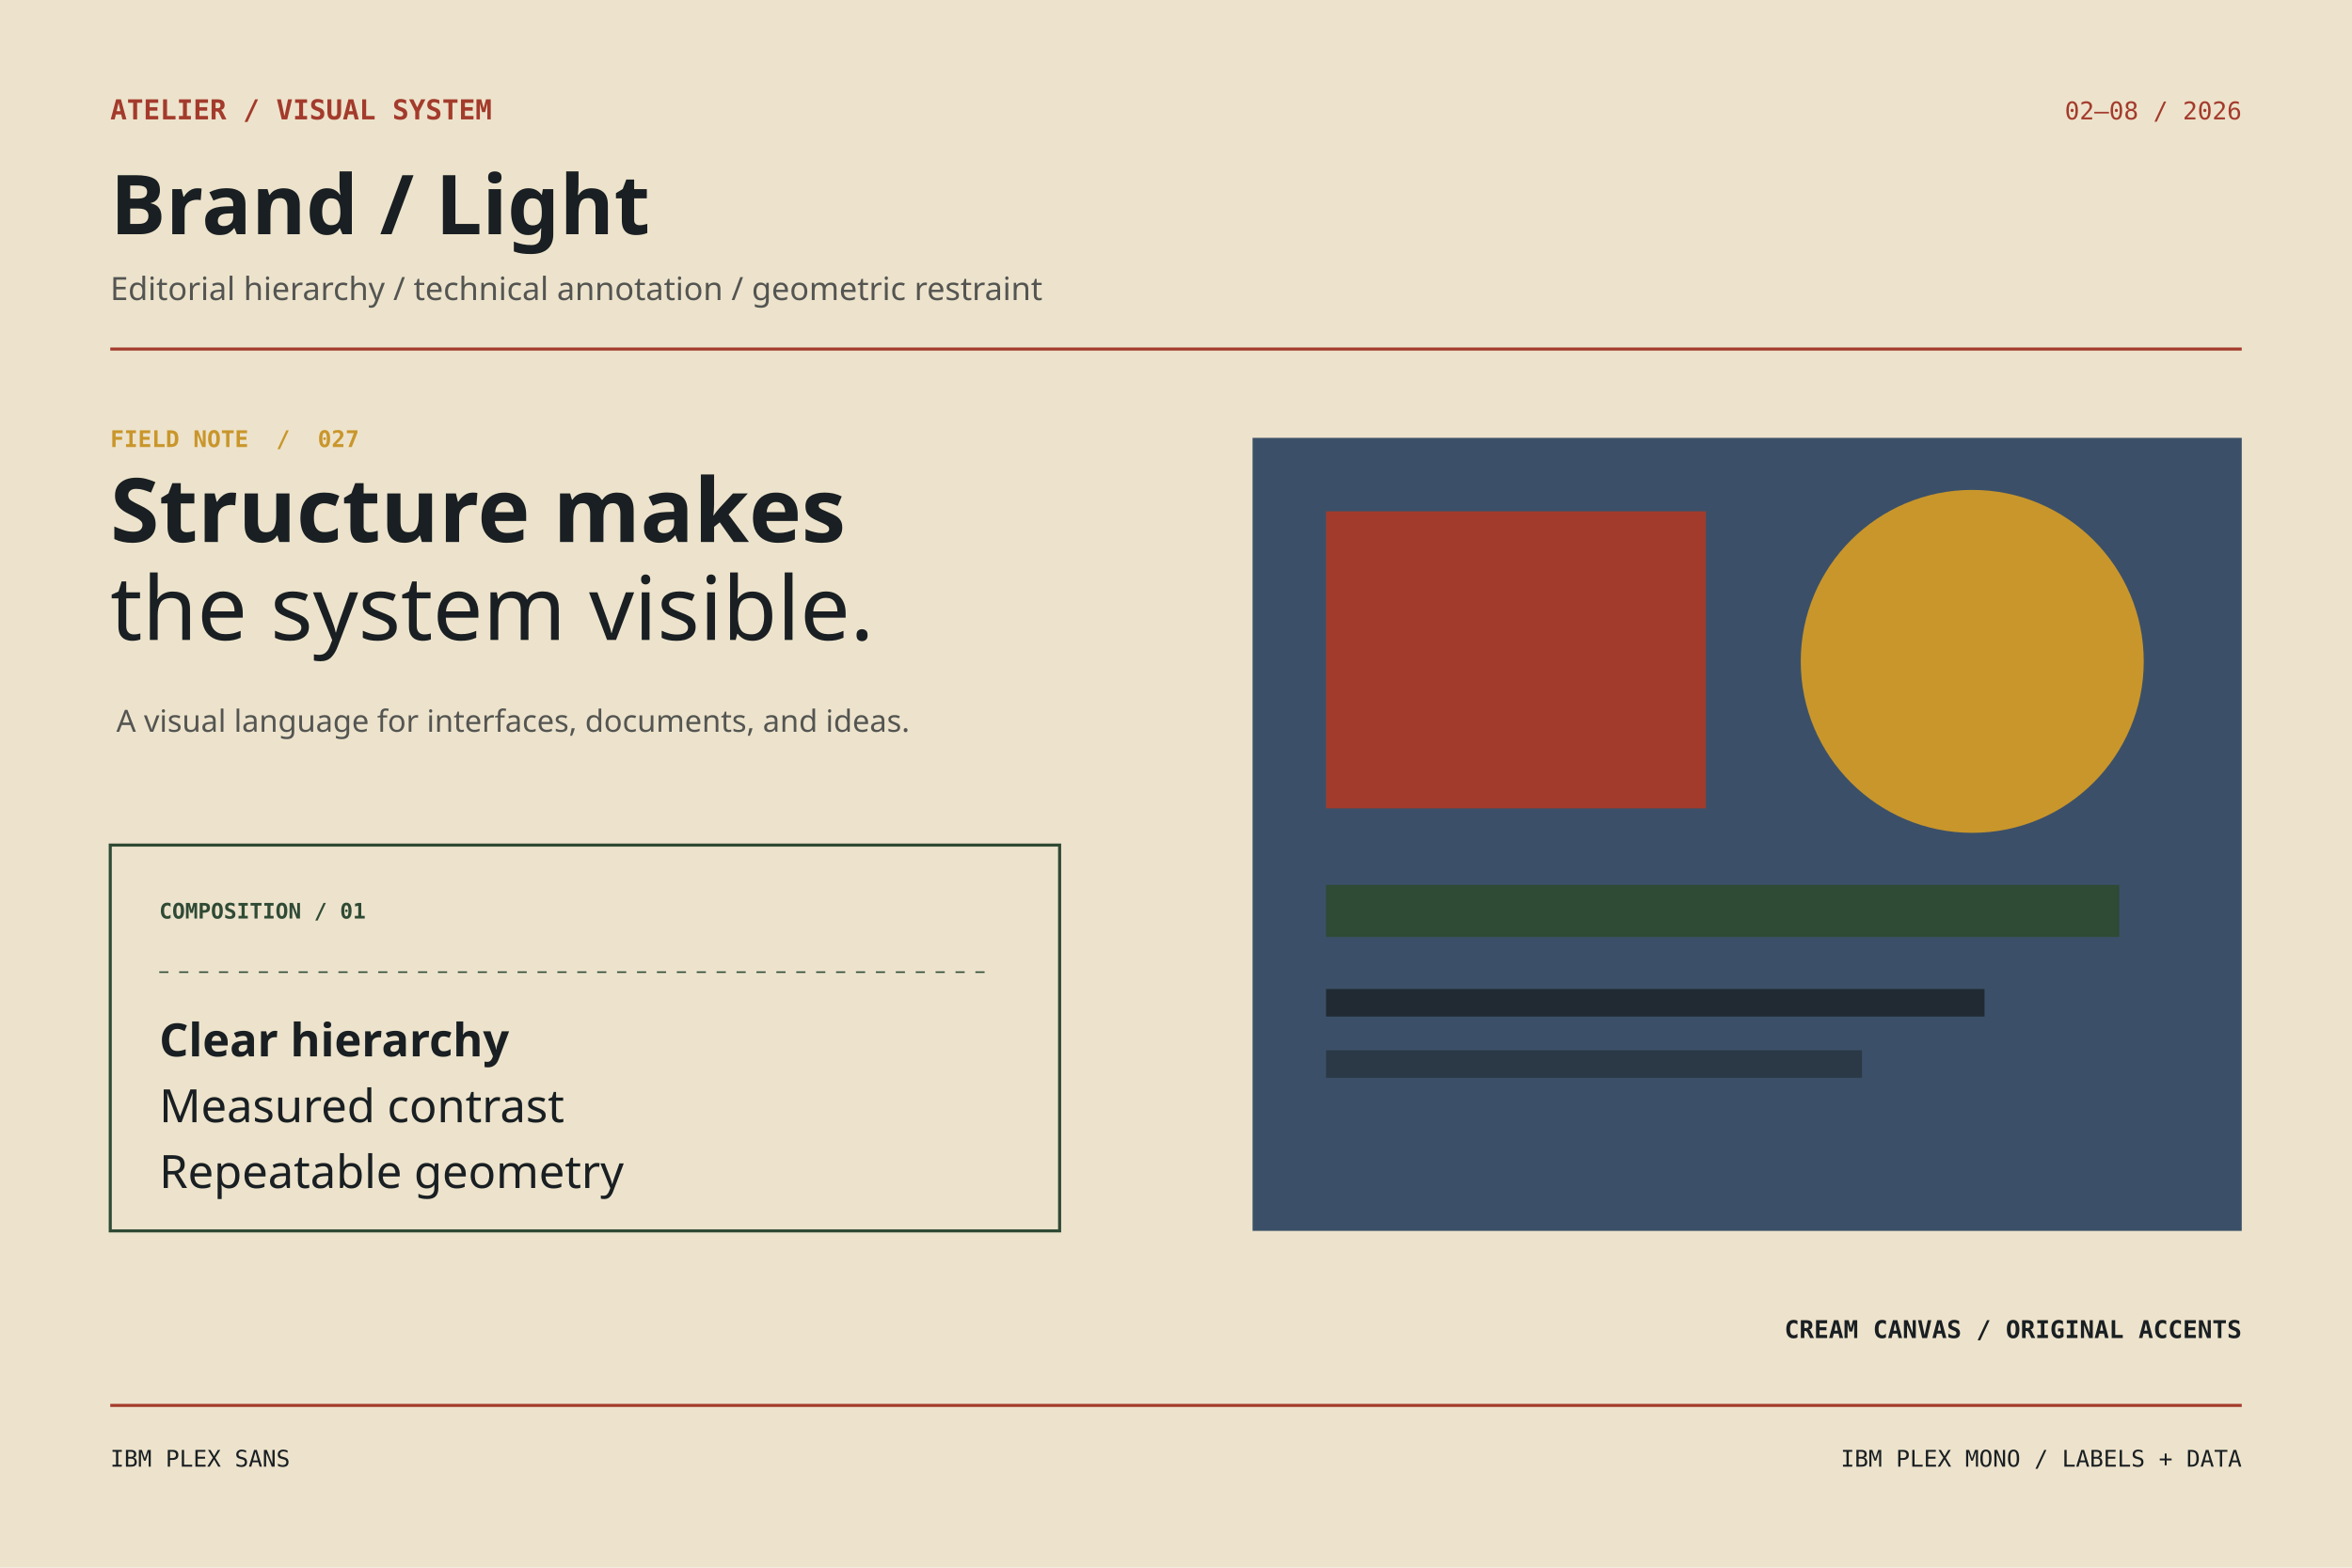
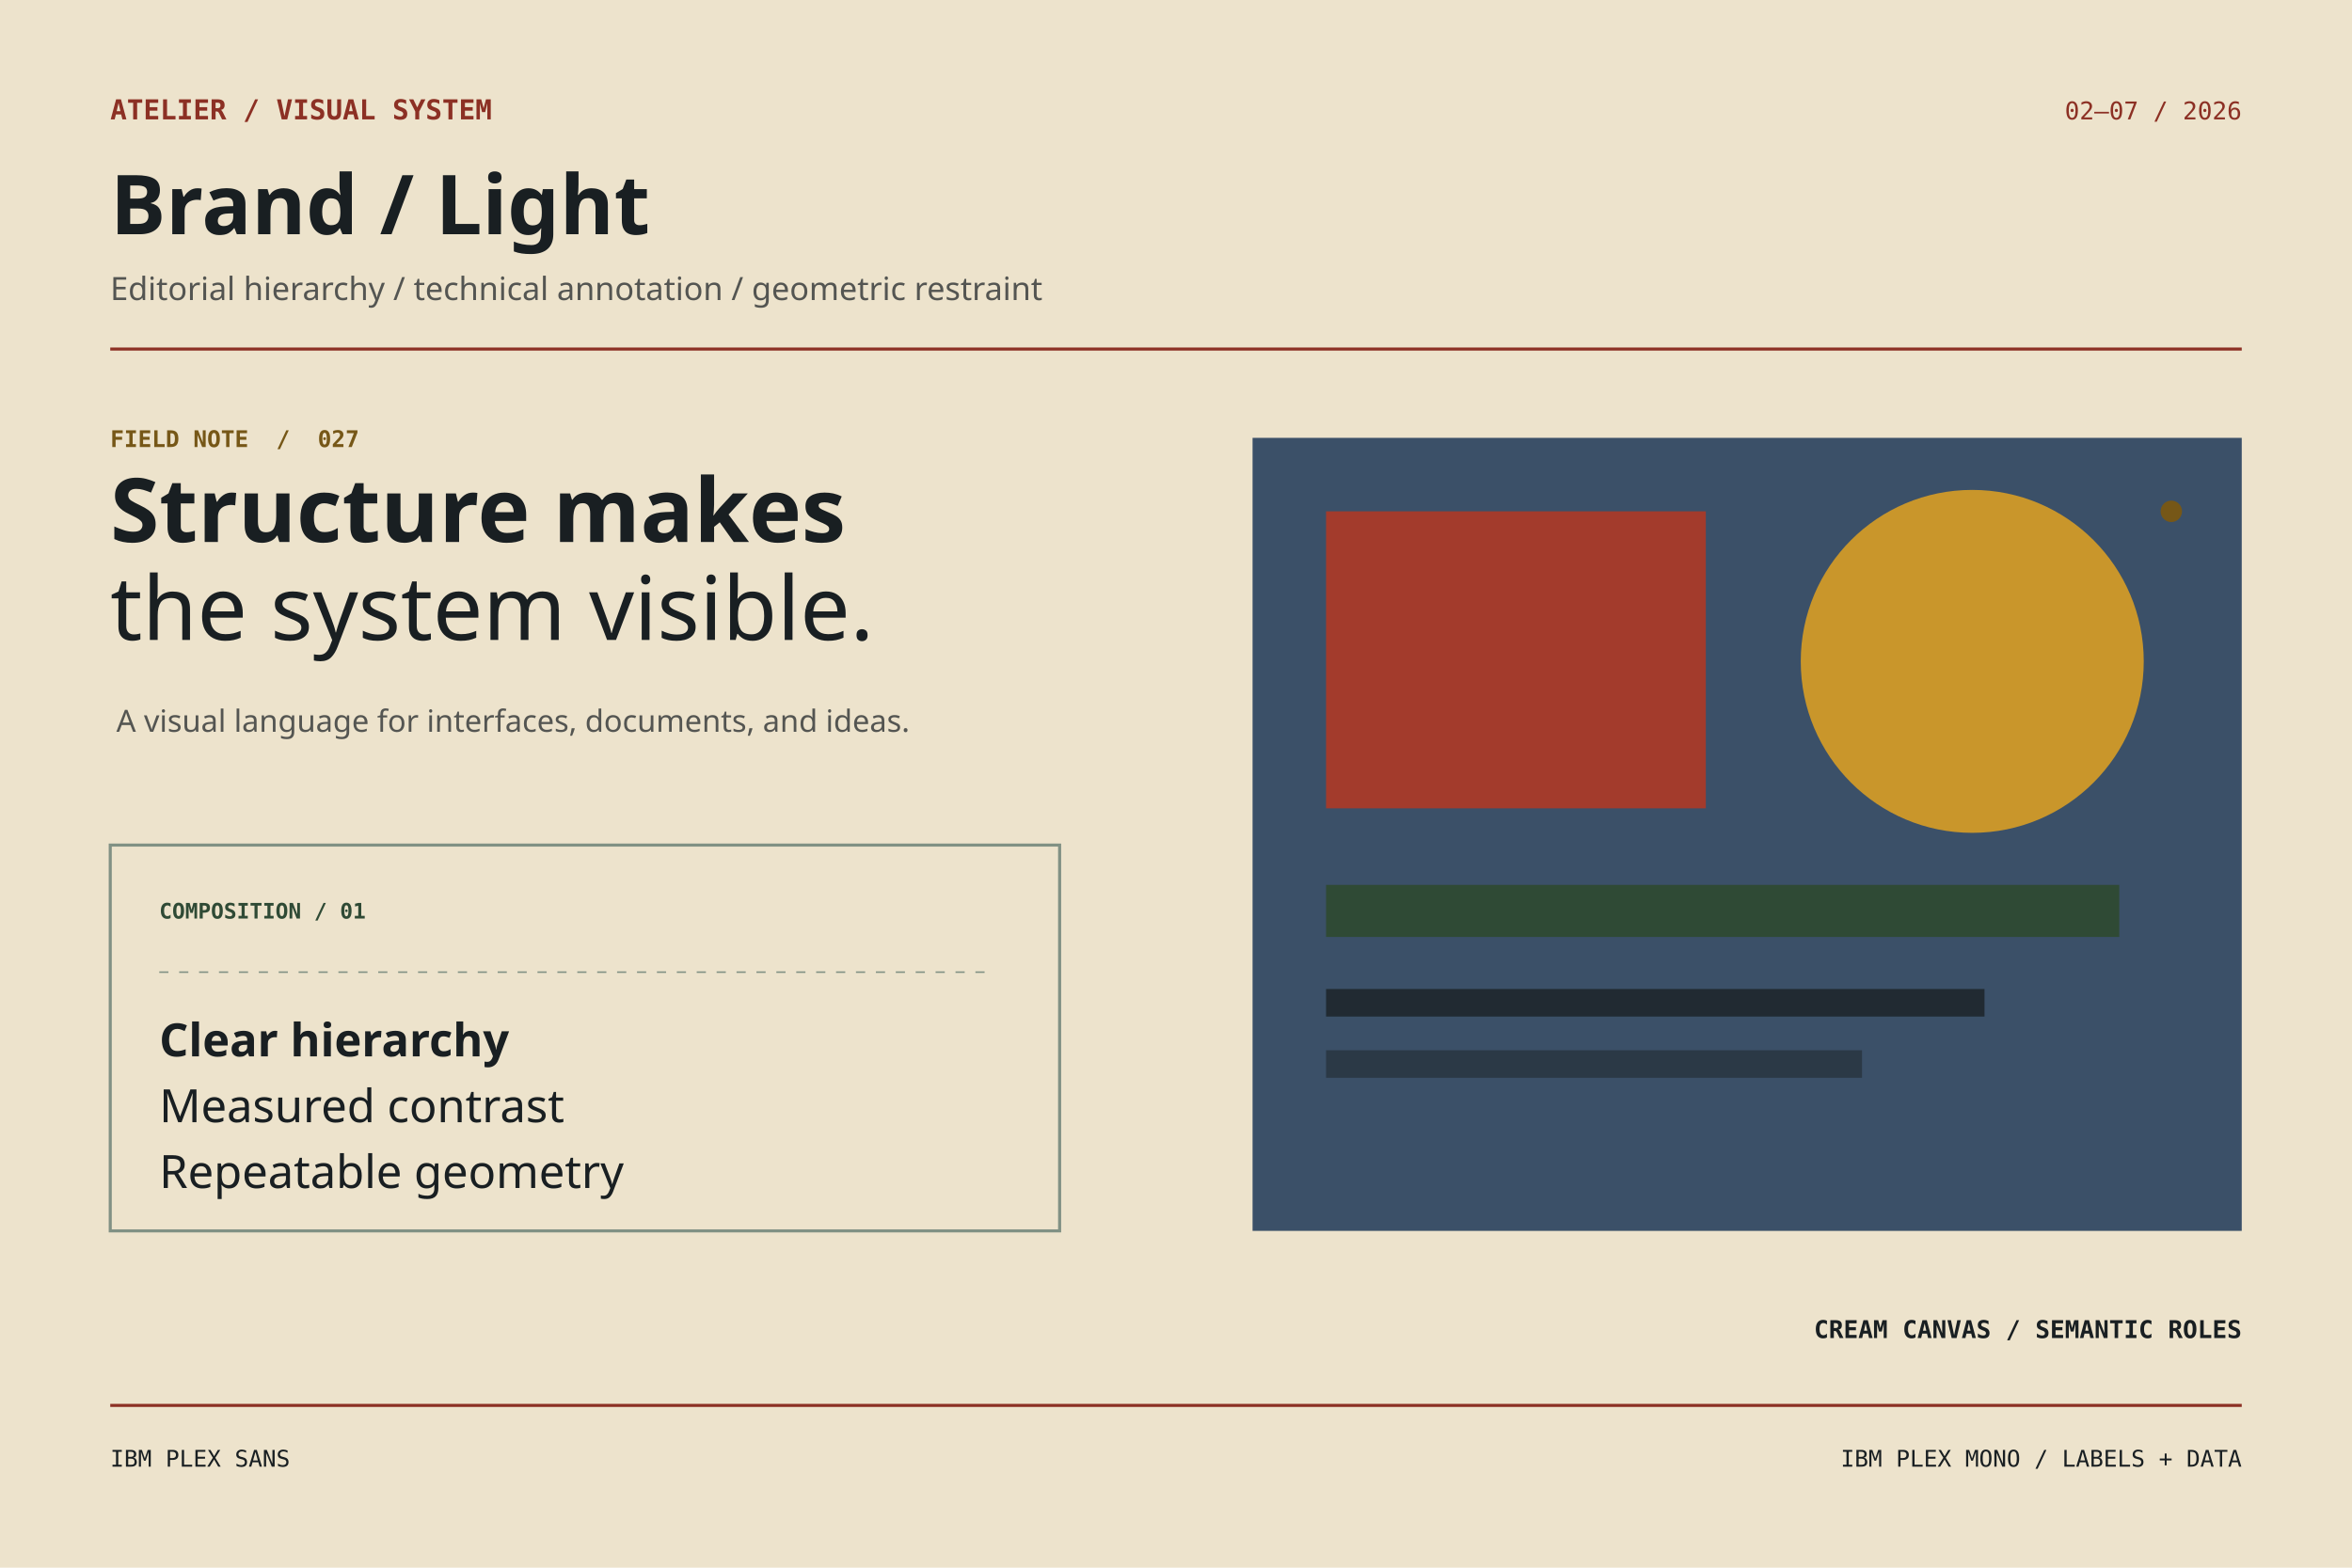
<svg xmlns="http://www.w3.org/2000/svg" width="1536" height="1024" viewBox="0 0 1536 1024" role="img" aria-labelledby="title desc">
  <rect x="0" y="0" width="1536" height="1024" rx="0" fill="#EDE3CC" stroke="none" stroke-width="0" opacity="1" />
-   <text x="72" y="78" fill="#A33B2C" font-family="IBM Plex Mono, monospace" font-size="18" font-weight="600" text-anchor="start" opacity="1" xml:space="preserve">ATELIER / VISUAL SYSTEM</text>
+   <text x="72" y="78" fill="#8C3024" font-family="IBM Plex Mono, monospace" font-size="18" font-weight="600" text-anchor="start" opacity="1" xml:space="preserve">ATELIER / VISUAL SYSTEM</text>
  <text x="72" y="153" fill="#191F22" font-family="IBM Plex Sans, sans-serif" font-size="54" font-weight="600" text-anchor="start" opacity="1" xml:space="preserve">Brand / Light</text>
  <text x="72" y="196" fill="#191F22" font-family="IBM Plex Sans, sans-serif" font-size="21" font-weight="400" text-anchor="start" opacity="0.72" xml:space="preserve">Editorial hierarchy / technical annotation / geometric restraint</text>
-   <line x1="72" y1="228" x2="1464" y2="228" stroke="#A33B2C" stroke-width="2" />
-   <text x="1464" y="78" fill="#A33B2C" font-family="IBM Plex Mono, monospace" font-size="16" font-weight="500" text-anchor="end" opacity="1" xml:space="preserve">02—08 / 2026</text>
-   <text x="72" y="292" fill="#C9962B" font-family="IBM Plex Mono, monospace" font-size="15" font-weight="600" text-anchor="start" opacity="1" xml:space="preserve">FIELD NOTE  /  027</text>
+   <line x1="72" y1="228" x2="1464" y2="228" stroke="#8C3024" stroke-width="2" />
+   <text x="1464" y="78" fill="#8C3024" font-family="IBM Plex Mono, monospace" font-size="16" font-weight="500" text-anchor="end" opacity="1" xml:space="preserve">02—07 / 2026</text>
+   <text x="72" y="292" fill="#765717" font-family="IBM Plex Mono, monospace" font-size="15" font-weight="600" text-anchor="start" opacity="1" xml:space="preserve">FIELD NOTE  /  027</text>
  <text x="72" y="354" fill="#191F22" font-family="IBM Plex Sans, sans-serif" font-size="58" font-weight="600" text-anchor="start" opacity="1" xml:space="preserve">Structure makes</text>
  <text x="72" y="418" fill="#191F22" font-family="IBM Plex Sans, sans-serif" font-size="58" font-weight="400" text-anchor="start" opacity="1" xml:space="preserve">the system visible.</text>
  <text x="76" y="478" fill="#191F22" font-family="IBM Plex Sans, sans-serif" font-size="20" font-weight="400" text-anchor="start" opacity="0.72" xml:space="preserve">A visual language for interfaces, documents, and ideas.</text>
-   <rect x="72" y="552" width="620" height="252" rx="0" fill="#EDE3CC" stroke="#2F4A35" stroke-width="2" opacity="1" />
+   <rect x="72" y="552" width="620" height="252" rx="0" fill="#EDE3CC" stroke="#819184" stroke-width="2" opacity="1" />
  <text x="104" y="600" fill="#2F4A35" font-family="IBM Plex Mono, monospace" font-size="14" font-weight="600" text-anchor="start" opacity="1" xml:space="preserve">COMPOSITION / 01</text>
-   <line x1="104" y1="635" x2="650" y2="635" stroke="#2F4A35" stroke-width="1" stroke-dasharray="6 7" />
+   <line x1="104" y1="635" x2="650" y2="635" stroke="#819184" stroke-width="1" stroke-dasharray="6 7" />
  <text x="104" y="690" fill="#191F22" font-family="IBM Plex Sans, sans-serif" font-size="30" font-weight="600" text-anchor="start" opacity="1" xml:space="preserve">Clear hierarchy</text>
  <text x="104" y="733" fill="#191F22" font-family="IBM Plex Sans, sans-serif" font-size="30" font-weight="400" text-anchor="start" opacity="1" xml:space="preserve">Measured contrast</text>
  <text x="104" y="776" fill="#191F22" font-family="IBM Plex Sans, sans-serif" font-size="30" font-weight="400" text-anchor="start" opacity="1" xml:space="preserve">Repeatable geometry</text>
  <rect x="818" y="286" width="646" height="518" rx="0" fill="#3B5068" stroke="none" stroke-width="0" opacity="1" />
  <rect x="866" y="334" width="248" height="194" rx="0" fill="#A33B2C" stroke="none" stroke-width="0" opacity="1" />
  <circle cx="1288" cy="432" r="112" fill="#C9962B" stroke="none" stroke-width="0" />
  <rect x="866" y="578" width="518" height="34" rx="0" fill="#2F4A35" stroke="none" stroke-width="0" opacity="1" />
+   <line x1="842" y1="310" x2="1440" y2="310" stroke="#3B5068" stroke-width="3" />
+   <circle cx="1418" cy="334" r="7" fill="#765717" stroke="none" stroke-width="0" />
  <rect x="866" y="646" width="430" height="18" rx="0" fill="#191F22" stroke="none" stroke-width="0" opacity="0.78" />
  <rect x="866" y="686" width="350" height="18" rx="0" fill="#191F22" stroke="none" stroke-width="0" opacity="0.48" />
-   <text x="1464" y="874" fill="#191F22" font-family="IBM Plex Mono, monospace" font-size="16" font-weight="600" text-anchor="end" opacity="1" xml:space="preserve">CREAM CANVAS / ORIGINAL ACCENTS</text>
-   <line x1="72" y1="918" x2="1464" y2="918" stroke="#A33B2C" stroke-width="2" />
+   <text x="1464" y="874" fill="#191F22" font-family="IBM Plex Mono, monospace" font-size="16" font-weight="600" text-anchor="end" opacity="1" xml:space="preserve">CREAM CANVAS / SEMANTIC ROLES</text>
+   <line x1="72" y1="918" x2="1464" y2="918" stroke="#8C3024" stroke-width="2" />
  <text x="72" y="958" fill="#191F22" font-family="IBM Plex Mono, monospace" font-size="15" font-weight="500" text-anchor="start" opacity="1" xml:space="preserve">IBM PLEX SANS</text>
  <text x="1464" y="958" fill="#191F22" font-family="IBM Plex Mono, monospace" font-size="15" font-weight="500" text-anchor="end" opacity="1" xml:space="preserve">IBM PLEX MONO / LABELS + DATA</text>
</svg>
